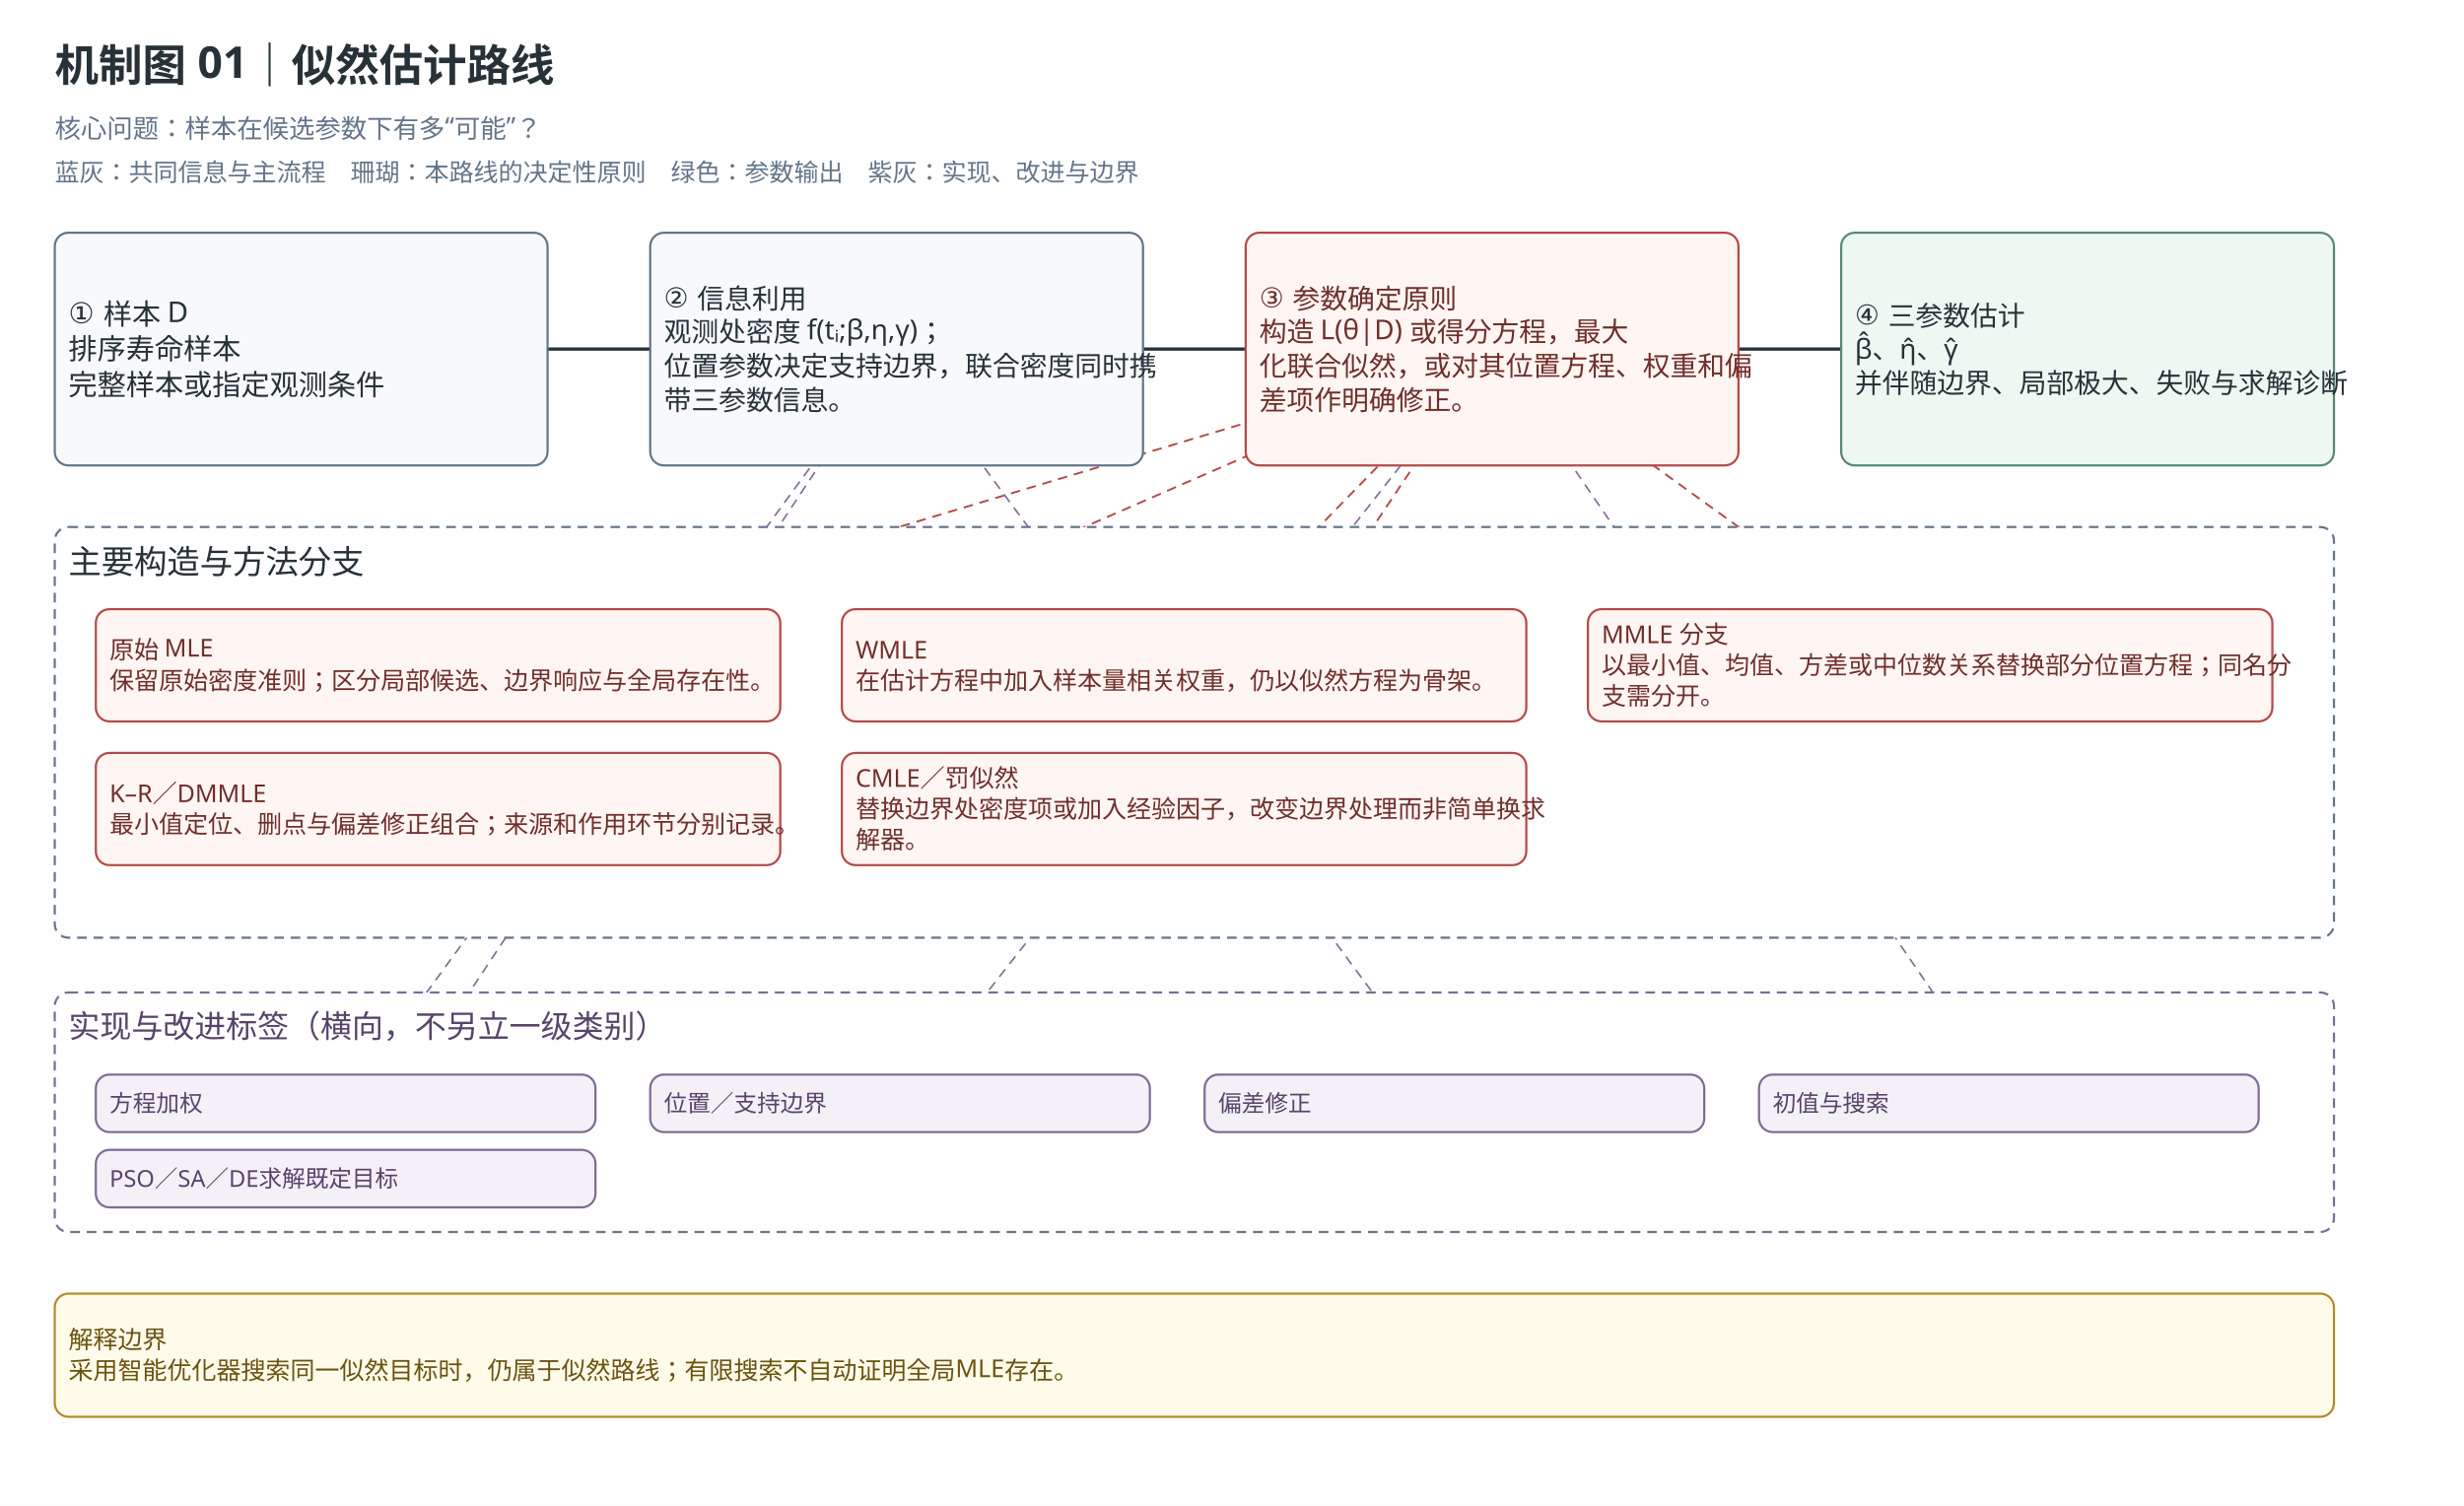
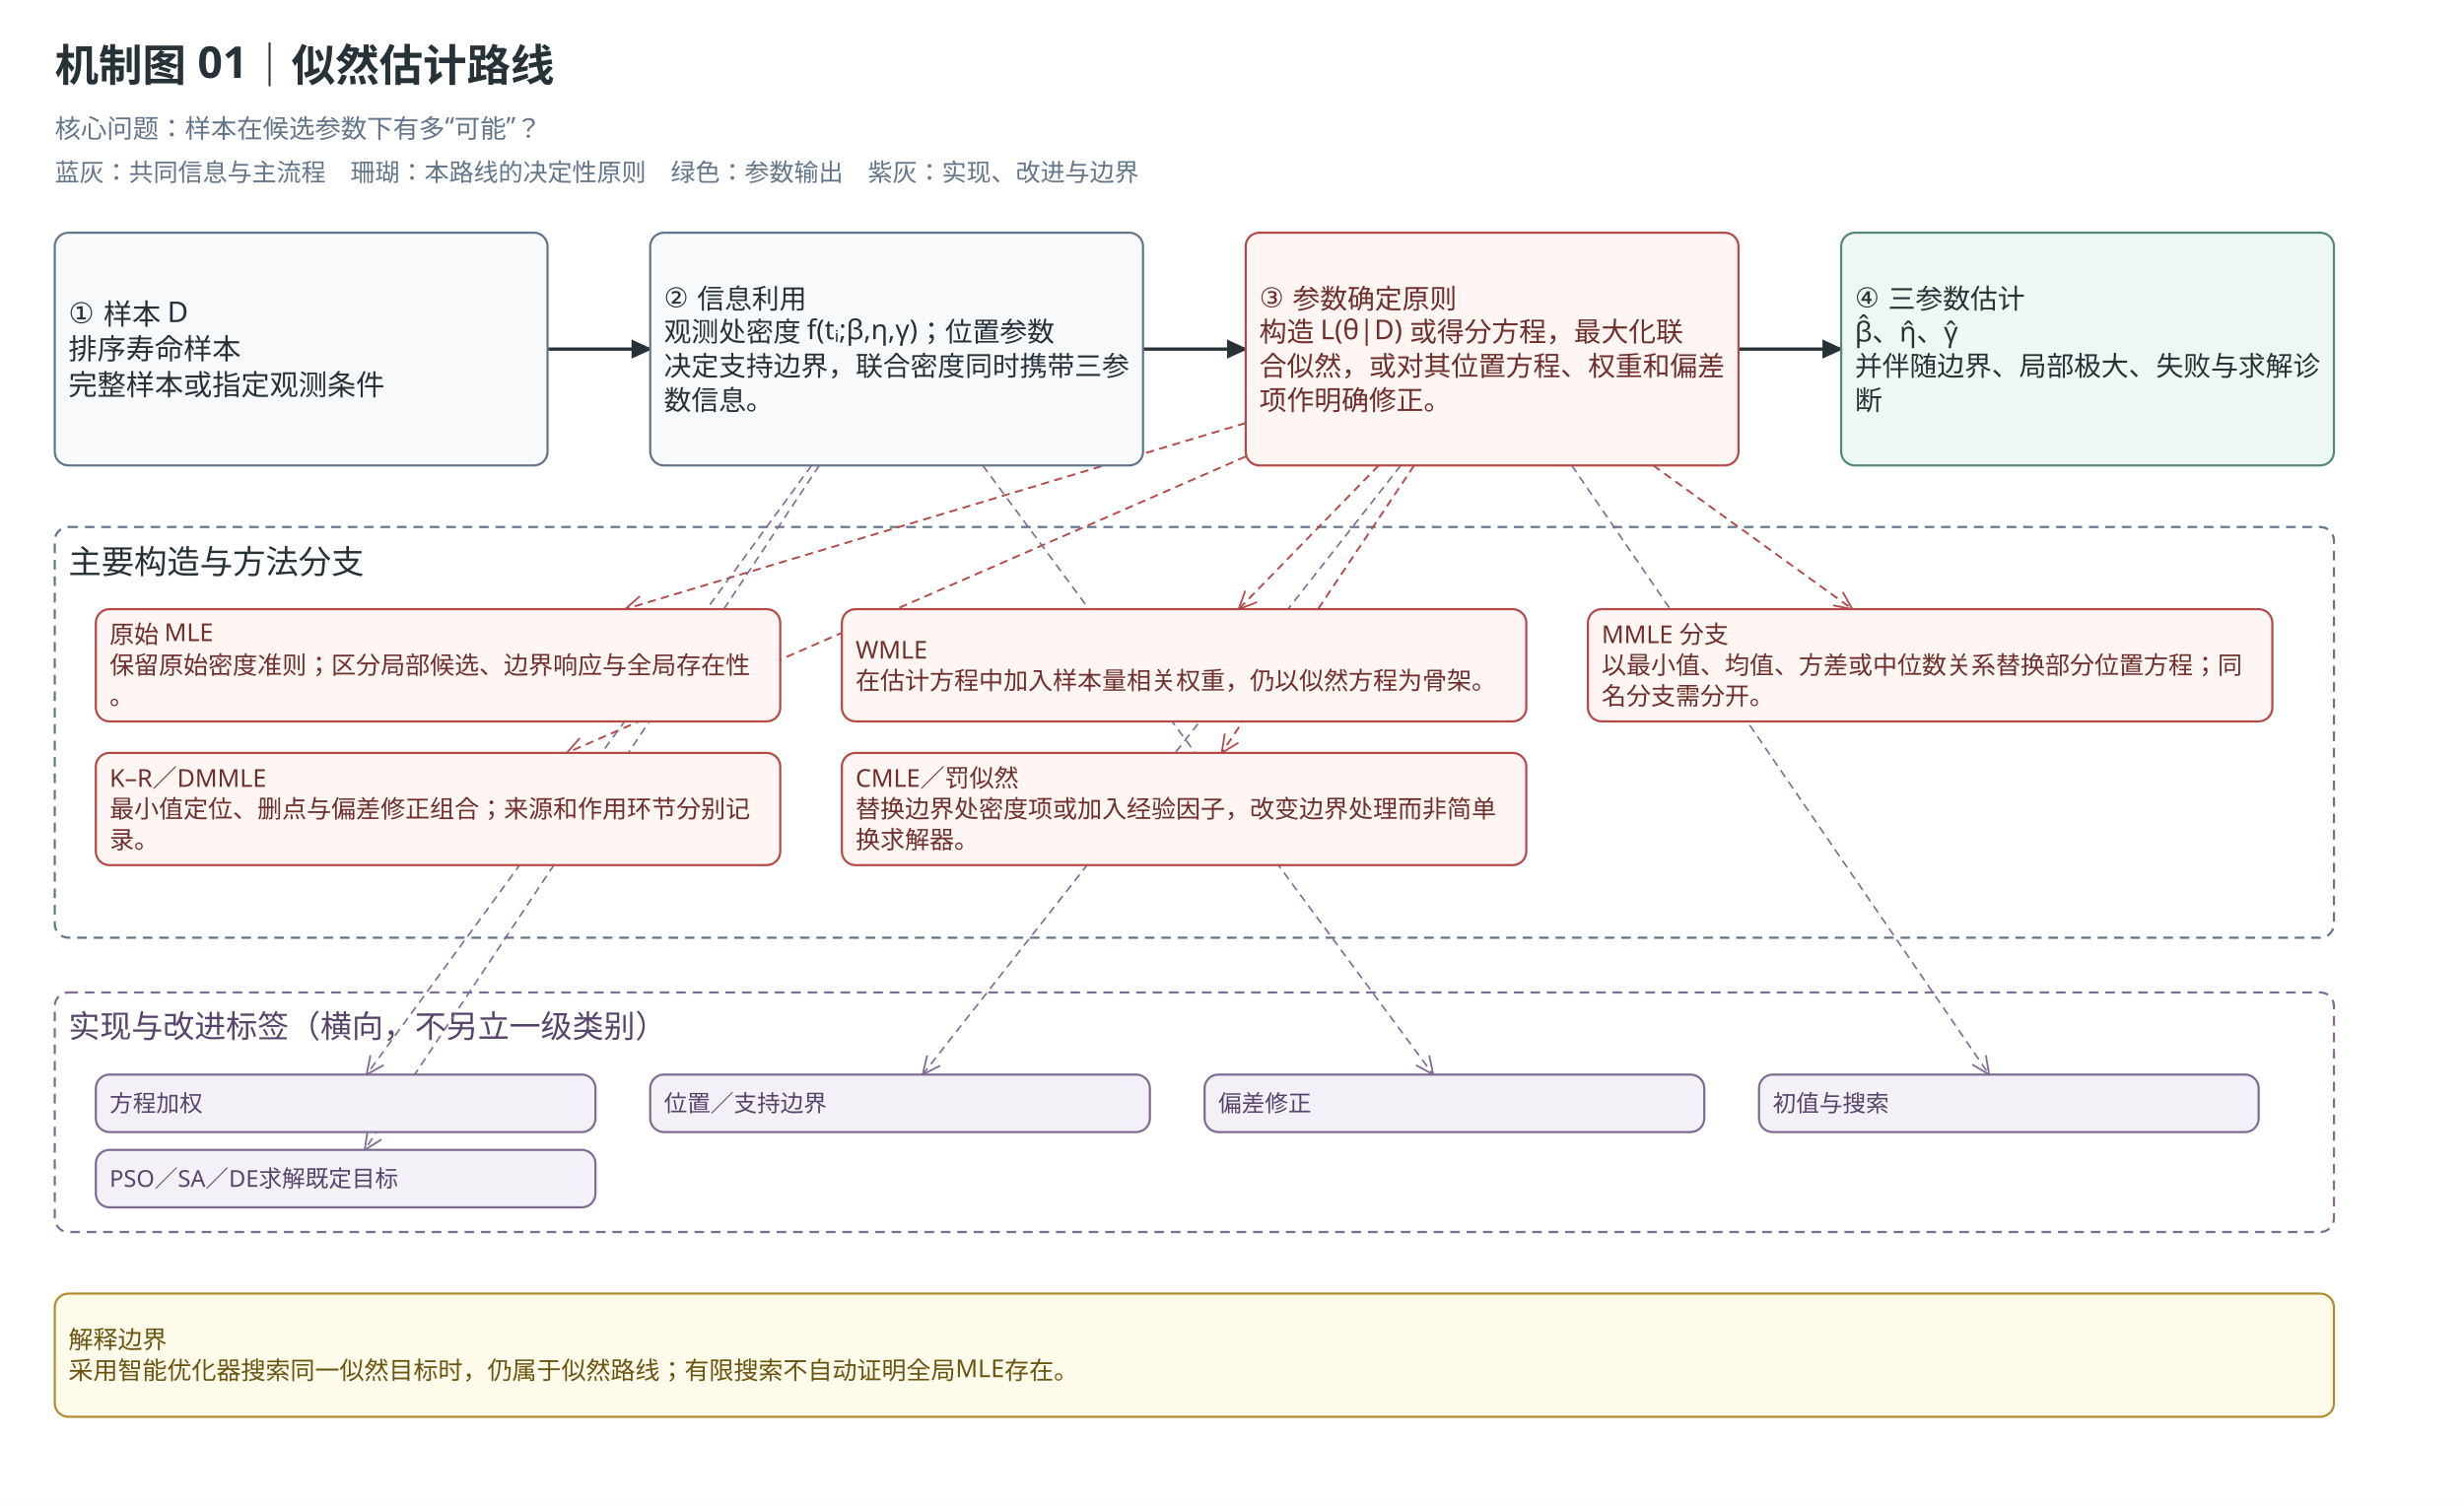
<svg xmlns="http://www.w3.org/2000/svg" width="1800" height="1100" viewBox="0 0 1800 1100" role="img" aria-label="01-似然估计路线-机制图">
  <rect width="100%" height="100%" fill="#ffffff" />
  <defs>
-     <marker id="arrow-open" markerWidth="10" markerHeight="10" refX="9" refY="5" orient="auto">
-       <path d="M1 1 L9 5 L1 9" fill="none" stroke="context-stroke" stroke-width="1.3" />
+     <marker id="arrow-block-263238" markerWidth="15" markerHeight="14" refX="14" refY="7" markerUnits="userSpaceOnUse" orient="auto">
+       <path d="M1 1 L14 7 L1 13 Z" fill="#263238" stroke="#263238" stroke-width="1.3" />
    </marker>
-     <marker id="arrow-block" markerWidth="10" markerHeight="10" refX="9" refY="5" orient="auto">
-       <path d="M1 1 L9 5 L1 9 Z" fill="context-stroke" stroke="context-stroke" />
+     <marker id="arrow-open-263238" markerWidth="15" markerHeight="14" refX="14" refY="7" markerUnits="userSpaceOnUse" orient="auto">
+       <path d="M1 1 L14 7 L1 13" fill="none" stroke="#263238" stroke-width="1.3" />
+     </marker>
+     <marker id="arrow-block-7F6B93" markerWidth="15" markerHeight="14" refX="14" refY="7" markerUnits="userSpaceOnUse" orient="auto">
+       <path d="M1 1 L14 7 L1 13 Z" fill="#7F6B93" stroke="#7F6B93" stroke-width="1.3" />
+     </marker>
+     <marker id="arrow-open-7F6B93" markerWidth="15" markerHeight="14" refX="14" refY="7" markerUnits="userSpaceOnUse" orient="auto">
+       <path d="M1 1 L14 7 L1 13" fill="none" stroke="#7F6B93" stroke-width="1.3" />
+     </marker>
+     <marker id="arrow-block-B44948" markerWidth="15" markerHeight="14" refX="14" refY="7" markerUnits="userSpaceOnUse" orient="auto">
+       <path d="M1 1 L14 7 L1 13 Z" fill="#B44948" stroke="#B44948" stroke-width="1.3" />
+     </marker>
+     <marker id="arrow-open-B44948" markerWidth="15" markerHeight="14" refX="14" refY="7" markerUnits="userSpaceOnUse" orient="auto">
+       <path d="M1 1 L14 7 L1 13" fill="none" stroke="#B44948" stroke-width="1.3" />
    </marker>
  </defs>
-   <line x1="220.0" y1="255.0" x2="655.0" y2="255.0" stroke="#263238" stroke-width="2.4" marker-end="url(#arrow-block)" />
-   <line x1="655.0" y1="255.0" x2="1090.0" y2="255.0" stroke="#263238" stroke-width="2.4" marker-end="url(#arrow-block)" />
-   <line x1="1090.0" y1="255.0" x2="1525.0" y2="255.0" stroke="#263238" stroke-width="2.4" marker-end="url(#arrow-block)" />
-   <line x1="1090.0" y1="255.0" x2="320.0" y2="486.0" stroke="#B44948" stroke-width="1.4" stroke-dasharray="7 5" marker-end="url(#arrow-open)" />
-   <line x1="1090.0" y1="255.0" x2="865.0" y2="486.0" stroke="#B44948" stroke-width="1.4" stroke-dasharray="7 5" marker-end="url(#arrow-open)" />
-   <line x1="1090.0" y1="255.0" x2="1410.0" y2="486.0" stroke="#B44948" stroke-width="1.4" stroke-dasharray="7 5" marker-end="url(#arrow-open)" />
-   <line x1="1090.0" y1="255.0" x2="320.0" y2="591.0" stroke="#B44948" stroke-width="1.4" stroke-dasharray="7 5" marker-end="url(#arrow-open)" />
-   <line x1="1090.0" y1="255.0" x2="865.0" y2="591.0" stroke="#B44948" stroke-width="1.4" stroke-dasharray="7 5" marker-end="url(#arrow-open)" />
-   <line x1="655.0" y1="255.0" x2="252.5" y2="806.0" stroke="#7F6B93" stroke-width="1.2" stroke-dasharray="7 5" marker-end="url(#arrow-open)" />
-   <line x1="1090.0" y1="255.0" x2="657.5" y2="806.0" stroke="#7F6B93" stroke-width="1.2" stroke-dasharray="7 5" marker-end="url(#arrow-open)" />
-   <line x1="655.0" y1="255.0" x2="1062.5" y2="806.0" stroke="#7F6B93" stroke-width="1.2" stroke-dasharray="7 5" marker-end="url(#arrow-open)" />
-   <line x1="1090.0" y1="255.0" x2="1467.5" y2="806.0" stroke="#7F6B93" stroke-width="1.2" stroke-dasharray="7 5" marker-end="url(#arrow-open)" />
-   <line x1="655.0" y1="255.0" x2="252.5" y2="861.0" stroke="#7F6B93" stroke-width="1.2" stroke-dasharray="7 5" marker-end="url(#arrow-open)" />
  <rect x="40.0" y="385.0" width="1665.0" height="300.0" rx="10" fill="#FFFFFF" stroke="#63758A" stroke-width="1.6" stroke-dasharray="7 5" />
  <text x="50.0" y="419.0" font-family="Microsoft YaHei,Segoe UI,sans-serif" font-size="24.0" fill="#263238" text-anchor="start">主要构造与方法分支</text>
  <rect x="40.0" y="725.0" width="1665.0" height="175.0" rx="10" fill="#FFFFFF" stroke="#7F6B93" stroke-width="1.6" stroke-dasharray="7 5" />
  <text x="50.0" y="758.0" font-family="Microsoft YaHei,Segoe UI,sans-serif" font-size="23.0" fill="#57436B" text-anchor="start">实现与改进标签（横向，不另立一级类别）</text>
-   <rect x="40.0" y="945.0" width="1665.0" height="90.0" rx="10" fill="#FFFBEA" stroke="#B18B2C" stroke-width="1.6" />
-   <text x="50.0" y="985.0" font-family="Microsoft YaHei,Segoe UI,sans-serif" font-size="18.0" fill="#6B5310" text-anchor="start">解释边界</text>
-   <text x="50.0" y="1007.5" font-family="Microsoft YaHei,Segoe UI,sans-serif" font-size="18.0" fill="#6B5310" text-anchor="start">采用智能优化器搜索同一似然目标时，仍属于似然路线；有限搜索不自动证明全局MLE存在。</text>
+   <polyline points="400.0,255.0 475.0,255.0" fill="none" stroke="#263238" stroke-width="2.4" stroke-linejoin="round" marker-end="url(#arrow-block-263238)" />
+   <polyline points="835.0,255.0 910.0,255.0" fill="none" stroke="#263238" stroke-width="2.4" stroke-linejoin="round" marker-end="url(#arrow-block-263238)" />
+   <polyline points="1270.0,255.0 1345.0,255.0" fill="none" stroke="#263238" stroke-width="2.4" stroke-linejoin="round" marker-end="url(#arrow-block-263238)" />
+   <polyline points="910.0,309.0 456.7,445.0" fill="none" stroke="#B44948" stroke-width="1.4" stroke-linejoin="round" stroke-dasharray="6 4" marker-end="url(#arrow-open-B44948)" />
+   <polyline points="1007.2,340.0 904.9,445.0" fill="none" stroke="#B44948" stroke-width="1.4" stroke-linejoin="round" stroke-dasharray="6 4" marker-end="url(#arrow-open-B44948)" />
+   <polyline points="1207.7,340.0 1353.2,445.0" fill="none" stroke="#B44948" stroke-width="1.4" stroke-linejoin="round" stroke-dasharray="6 4" marker-end="url(#arrow-open-B44948)" />
+   <polyline points="910.0,333.5 414.0,550.0" fill="none" stroke="#B44948" stroke-width="1.4" stroke-linejoin="round" stroke-dasharray="6 4" marker-end="url(#arrow-open-B44948)" />
+   <polyline points="1033.1,340.0 892.5,550.0" fill="none" stroke="#B44948" stroke-width="1.4" stroke-linejoin="round" stroke-dasharray="6 4" marker-end="url(#arrow-open-B44948)" />
+   <polyline points="592.9,340.0 267.8,785.0" fill="none" stroke="#7F6B93" stroke-width="1.2" stroke-linejoin="round" stroke-dasharray="6 4" marker-end="url(#arrow-open-7F6B93)" />
+   <polyline points="1023.3,340.0 674.0,785.0" fill="none" stroke="#7F6B93" stroke-width="1.2" stroke-linejoin="round" stroke-dasharray="6 4" marker-end="url(#arrow-open-7F6B93)" />
+   <polyline points="717.9,340.0 1047.0,785.0" fill="none" stroke="#7F6B93" stroke-width="1.2" stroke-linejoin="round" stroke-dasharray="6 4" marker-end="url(#arrow-open-7F6B93)" />
+   <polyline points="1148.2,340.0 1453.1,785.0" fill="none" stroke="#7F6B93" stroke-width="1.2" stroke-linejoin="round" stroke-dasharray="6 4" marker-end="url(#arrow-open-7F6B93)" />
+   <polyline points="598.5,340.0 266.4,840.0" fill="none" stroke="#7F6B93" stroke-width="1.2" stroke-linejoin="round" stroke-dasharray="6 4" marker-end="url(#arrow-open-7F6B93)" />
  <rect x="40.0" y="24.0" width="1720.0" height="48.0" rx="0" fill="none" stroke="none" stroke-width="0" />
  <text x="40.0" y="59.2" font-family="Microsoft YaHei,Segoe UI,sans-serif" font-size="32.0" fill="#263238" text-anchor="start" font-weight="700">机制图 01｜似然估计路线</text>
+   <rect x="40.0" y="78.0" width="1720.0" height="32.0" rx="0" fill="none" stroke="none" stroke-width="0" />
+   <text x="40.0" y="100.7" font-family="Microsoft YaHei,Segoe UI,sans-serif" font-size="19.0" fill="#63758A" text-anchor="start">核心问题：样本在候选参数下有多“可能”？</text>
+   <rect x="40.0" y="112.0" width="1720.0" height="28.0" rx="0" fill="none" stroke="none" stroke-width="0" />
+   <text x="40.0" y="132.3" font-family="Microsoft YaHei,Segoe UI,sans-serif" font-size="18.0" fill="#63758A" text-anchor="start">蓝灰：共同信息与主流程　珊瑚：本路线的决定性原则　绿色：参数输出　紫灰：实现、改进与边界</text>
  <rect x="40.0" y="170.0" width="360.0" height="170.0" rx="10" fill="#F7F9FB" stroke="#63758A" stroke-width="1.6" />
  <text x="50.0" y="236.1" font-family="Microsoft YaHei,Segoe UI,sans-serif" font-size="21.0" fill="#263238" text-anchor="start">① 样本 D</text>
  <text x="50.0" y="262.4" font-family="Microsoft YaHei,Segoe UI,sans-serif" font-size="21.0" fill="#263238" text-anchor="start">排序寿命样本</text>
  <text x="50.0" y="288.6" font-family="Microsoft YaHei,Segoe UI,sans-serif" font-size="21.0" fill="#263238" text-anchor="start">完整样本或指定观测条件</text>
  <rect x="475.0" y="170.0" width="360.0" height="170.0" rx="10" fill="#F7F9FB" stroke="#63758A" stroke-width="1.6" />
  <text x="485.0" y="224.5" font-family="Microsoft YaHei,Segoe UI,sans-serif" font-size="20.0" fill="#263238" text-anchor="start">② 信息利用</text>
-   <text x="485.0" y="249.5" font-family="Microsoft YaHei,Segoe UI,sans-serif" font-size="20.0" fill="#263238" text-anchor="start">观测处密度 f(tᵢ;β,η,γ)；</text>
-   <text x="485.0" y="274.5" font-family="Microsoft YaHei,Segoe UI,sans-serif" font-size="20.0" fill="#263238" text-anchor="start">位置参数决定支持边界，联合密度同时携</text>
-   <text x="485.0" y="299.5" font-family="Microsoft YaHei,Segoe UI,sans-serif" font-size="20.0" fill="#263238" text-anchor="start">带三参数信息。</text>
+   <text x="485.0" y="249.5" font-family="Microsoft YaHei,Segoe UI,sans-serif" font-size="20.0" fill="#263238" text-anchor="start">观测处密度 f(tᵢ;β,η,γ)；位置参数</text>
+   <text x="485.0" y="274.5" font-family="Microsoft YaHei,Segoe UI,sans-serif" font-size="20.0" fill="#263238" text-anchor="start">决定支持边界，联合密度同时携带三参</text>
+   <text x="485.0" y="299.5" font-family="Microsoft YaHei,Segoe UI,sans-serif" font-size="20.0" fill="#263238" text-anchor="start">数信息。</text>
  <rect x="910.0" y="170.0" width="360.0" height="170.0" rx="10" fill="#FFF5F2" stroke="#B44948" stroke-width="1.6" />
  <text x="920.0" y="224.5" font-family="Microsoft YaHei,Segoe UI,sans-serif" font-size="20.0" fill="#6F2F2B" text-anchor="start">③ 参数确定原则</text>
-   <text x="920.0" y="249.5" font-family="Microsoft YaHei,Segoe UI,sans-serif" font-size="20.0" fill="#6F2F2B" text-anchor="start">构造 L(θ|D) 或得分方程，最大</text>
-   <text x="920.0" y="274.5" font-family="Microsoft YaHei,Segoe UI,sans-serif" font-size="20.0" fill="#6F2F2B" text-anchor="start">化联合似然，或对其位置方程、权重和偏</text>
-   <text x="920.0" y="299.5" font-family="Microsoft YaHei,Segoe UI,sans-serif" font-size="20.0" fill="#6F2F2B" text-anchor="start">差项作明确修正。</text>
+   <text x="920.0" y="249.5" font-family="Microsoft YaHei,Segoe UI,sans-serif" font-size="20.0" fill="#6F2F2B" text-anchor="start">构造 L(θ|D) 或得分方程，最大化联</text>
+   <text x="920.0" y="274.5" font-family="Microsoft YaHei,Segoe UI,sans-serif" font-size="20.0" fill="#6F2F2B" text-anchor="start">合似然，或对其位置方程、权重和偏差</text>
+   <text x="920.0" y="299.5" font-family="Microsoft YaHei,Segoe UI,sans-serif" font-size="20.0" fill="#6F2F2B" text-anchor="start">项作明确修正。</text>
  <rect x="1345.0" y="170.0" width="360.0" height="170.0" rx="10" fill="#EEF8F2" stroke="#548A74" stroke-width="1.6" />
-   <text x="1355.0" y="237.0" font-family="Microsoft YaHei,Segoe UI,sans-serif" font-size="20.0" fill="#263238" text-anchor="start">④ 三参数估计</text>
-   <text x="1355.0" y="262.0" font-family="Microsoft YaHei,Segoe UI,sans-serif" font-size="20.0" fill="#263238" text-anchor="start">β̂、η̂、γ̂</text>
-   <text x="1355.0" y="287.0" font-family="Microsoft YaHei,Segoe UI,sans-serif" font-size="20.0" fill="#263238" text-anchor="start">并伴随边界、局部极大、失败与求解诊断</text>
-   <rect x="40.0" y="78.0" width="1720.0" height="32.0" rx="0" fill="none" stroke="none" stroke-width="0" />
-   <text x="40.0" y="100.7" font-family="Microsoft YaHei,Segoe UI,sans-serif" font-size="19.0" fill="#63758A" text-anchor="start">核心问题：样本在候选参数下有多“可能”？</text>
-   <rect x="40.0" y="112.0" width="1720.0" height="28.0" rx="0" fill="none" stroke="none" stroke-width="0" />
-   <text x="40.0" y="132.3" font-family="Microsoft YaHei,Segoe UI,sans-serif" font-size="18.0" fill="#63758A" text-anchor="start">蓝灰：共同信息与主流程　珊瑚：本路线的决定性原则　绿色：参数输出　紫灰：实现、改进与边界</text>
+   <text x="1355.0" y="224.5" font-family="Microsoft YaHei,Segoe UI,sans-serif" font-size="20.0" fill="#263238" text-anchor="start">④ 三参数估计</text>
+   <text x="1355.0" y="249.5" font-family="Microsoft YaHei,Segoe UI,sans-serif" font-size="20.0" fill="#263238" text-anchor="start">β̂、η̂、γ̂</text>
+   <text x="1355.0" y="274.5" font-family="Microsoft YaHei,Segoe UI,sans-serif" font-size="20.0" fill="#263238" text-anchor="start">并伴随边界、局部极大、失败与求解诊</text>
+   <text x="1355.0" y="299.5" font-family="Microsoft YaHei,Segoe UI,sans-serif" font-size="20.0" fill="#263238" text-anchor="start">断</text>
  <rect x="70.0" y="445.0" width="500.0" height="82.0" rx="10" fill="#FFF5F2" stroke="#B44948" stroke-width="1.6" />
-   <text x="80.0" y="481.1" font-family="Microsoft YaHei,Segoe UI,sans-serif" font-size="18.0" fill="#6F2F2B" text-anchor="start">原始 MLE</text>
-   <text x="80.0" y="503.6" font-family="Microsoft YaHei,Segoe UI,sans-serif" font-size="18.0" fill="#6F2F2B" text-anchor="start">保留原始密度准则；区分局部候选、边界响应与全局存在性。</text>
+   <text x="80.0" y="469.8" font-family="Microsoft YaHei,Segoe UI,sans-serif" font-size="18.0" fill="#6F2F2B" text-anchor="start">原始 MLE</text>
+   <text x="80.0" y="492.3" font-family="Microsoft YaHei,Segoe UI,sans-serif" font-size="18.0" fill="#6F2F2B" text-anchor="start">保留原始密度准则；区分局部候选、边界响应与全局存在性</text>
+   <text x="80.0" y="514.8" font-family="Microsoft YaHei,Segoe UI,sans-serif" font-size="18.0" fill="#6F2F2B" text-anchor="start">。</text>
  <rect x="615.0" y="445.0" width="500.0" height="82.0" rx="10" fill="#FFF5F2" stroke="#B44948" stroke-width="1.6" />
  <text x="625.0" y="481.1" font-family="Microsoft YaHei,Segoe UI,sans-serif" font-size="18.0" fill="#6F2F2B" text-anchor="start">WMLE</text>
  <text x="625.0" y="503.6" font-family="Microsoft YaHei,Segoe UI,sans-serif" font-size="18.0" fill="#6F2F2B" text-anchor="start">在估计方程中加入样本量相关权重，仍以似然方程为骨架。</text>
  <rect x="1160.0" y="445.0" width="500.0" height="82.0" rx="10" fill="#FFF5F2" stroke="#B44948" stroke-width="1.6" />
  <text x="1170.0" y="469.8" font-family="Microsoft YaHei,Segoe UI,sans-serif" font-size="18.0" fill="#6F2F2B" text-anchor="start">MMLE 分支</text>
-   <text x="1170.0" y="492.3" font-family="Microsoft YaHei,Segoe UI,sans-serif" font-size="18.0" fill="#6F2F2B" text-anchor="start">以最小值、均值、方差或中位数关系替换部分位置方程；同名分</text>
-   <text x="1170.0" y="514.8" font-family="Microsoft YaHei,Segoe UI,sans-serif" font-size="18.0" fill="#6F2F2B" text-anchor="start">支需分开。</text>
+   <text x="1170.0" y="492.3" font-family="Microsoft YaHei,Segoe UI,sans-serif" font-size="18.0" fill="#6F2F2B" text-anchor="start">以最小值、均值、方差或中位数关系替换部分位置方程；同</text>
+   <text x="1170.0" y="514.8" font-family="Microsoft YaHei,Segoe UI,sans-serif" font-size="18.0" fill="#6F2F2B" text-anchor="start">名分支需分开。</text>
  <rect x="70.0" y="550.0" width="500.0" height="82.0" rx="10" fill="#FFF5F2" stroke="#B44948" stroke-width="1.6" />
-   <text x="80.0" y="586.0" font-family="Microsoft YaHei,Segoe UI,sans-serif" font-size="18.0" fill="#6F2F2B" text-anchor="start">K–R／DMMLE</text>
-   <text x="80.0" y="608.5" font-family="Microsoft YaHei,Segoe UI,sans-serif" font-size="18.0" fill="#6F2F2B" text-anchor="start">最小值定位、删点与偏差修正组合；来源和作用环节分别记录。</text>
+   <text x="80.0" y="574.8" font-family="Microsoft YaHei,Segoe UI,sans-serif" font-size="18.0" fill="#6F2F2B" text-anchor="start">K–R／DMMLE</text>
+   <text x="80.0" y="597.3" font-family="Microsoft YaHei,Segoe UI,sans-serif" font-size="18.0" fill="#6F2F2B" text-anchor="start">最小值定位、删点与偏差修正组合；来源和作用环节分别记</text>
+   <text x="80.0" y="619.8" font-family="Microsoft YaHei,Segoe UI,sans-serif" font-size="18.0" fill="#6F2F2B" text-anchor="start">录。</text>
  <rect x="615.0" y="550.0" width="500.0" height="82.0" rx="10" fill="#FFF5F2" stroke="#B44948" stroke-width="1.6" />
  <text x="625.0" y="574.8" font-family="Microsoft YaHei,Segoe UI,sans-serif" font-size="18.0" fill="#6F2F2B" text-anchor="start">CMLE／罚似然</text>
-   <text x="625.0" y="597.3" font-family="Microsoft YaHei,Segoe UI,sans-serif" font-size="18.0" fill="#6F2F2B" text-anchor="start">替换边界处密度项或加入经验因子，改变边界处理而非简单换求</text>
-   <text x="625.0" y="619.8" font-family="Microsoft YaHei,Segoe UI,sans-serif" font-size="18.0" fill="#6F2F2B" text-anchor="start">解器。</text>
+   <text x="625.0" y="597.3" font-family="Microsoft YaHei,Segoe UI,sans-serif" font-size="18.0" fill="#6F2F2B" text-anchor="start">替换边界处密度项或加入经验因子，改变边界处理而非简单</text>
+   <text x="625.0" y="619.8" font-family="Microsoft YaHei,Segoe UI,sans-serif" font-size="18.0" fill="#6F2F2B" text-anchor="start">换求解器。</text>
  <rect x="70.0" y="785.0" width="365.0" height="42.0" rx="10" fill="#F4F0F8" stroke="#7F6B93" stroke-width="1.6" />
  <text x="80.0" y="812.0" font-family="Microsoft YaHei,Segoe UI,sans-serif" font-size="17.0" fill="#57436B" text-anchor="start">方程加权</text>
  <rect x="475.0" y="785.0" width="365.0" height="42.0" rx="10" fill="#F4F0F8" stroke="#7F6B93" stroke-width="1.6" />
  <text x="485.0" y="812.0" font-family="Microsoft YaHei,Segoe UI,sans-serif" font-size="17.0" fill="#57436B" text-anchor="start">位置／支持边界</text>
  <rect x="880.0" y="785.0" width="365.0" height="42.0" rx="10" fill="#F4F0F8" stroke="#7F6B93" stroke-width="1.6" />
  <text x="890.0" y="812.0" font-family="Microsoft YaHei,Segoe UI,sans-serif" font-size="17.0" fill="#57436B" text-anchor="start">偏差修正</text>
  <rect x="1285.0" y="785.0" width="365.0" height="42.0" rx="10" fill="#F4F0F8" stroke="#7F6B93" stroke-width="1.6" />
  <text x="1295.0" y="812.0" font-family="Microsoft YaHei,Segoe UI,sans-serif" font-size="17.0" fill="#57436B" text-anchor="start">初值与搜索</text>
  <rect x="70.0" y="840.0" width="365.0" height="42.0" rx="10" fill="#F4F0F8" stroke="#7F6B93" stroke-width="1.6" />
  <text x="80.0" y="867.0" font-family="Microsoft YaHei,Segoe UI,sans-serif" font-size="17.0" fill="#57436B" text-anchor="start">PSO／SA／DE求解既定目标</text>
+   <rect x="40.0" y="945.0" width="1665.0" height="90.0" rx="10" fill="#FFFBEA" stroke="#B18B2C" stroke-width="1.6" />
+   <text x="50.0" y="985.0" font-family="Microsoft YaHei,Segoe UI,sans-serif" font-size="18.0" fill="#6B5310" text-anchor="start">解释边界</text>
+   <text x="50.0" y="1007.5" font-family="Microsoft YaHei,Segoe UI,sans-serif" font-size="18.0" fill="#6B5310" text-anchor="start">采用智能优化器搜索同一似然目标时，仍属于似然路线；有限搜索不自动证明全局MLE存在。</text>
</svg>
